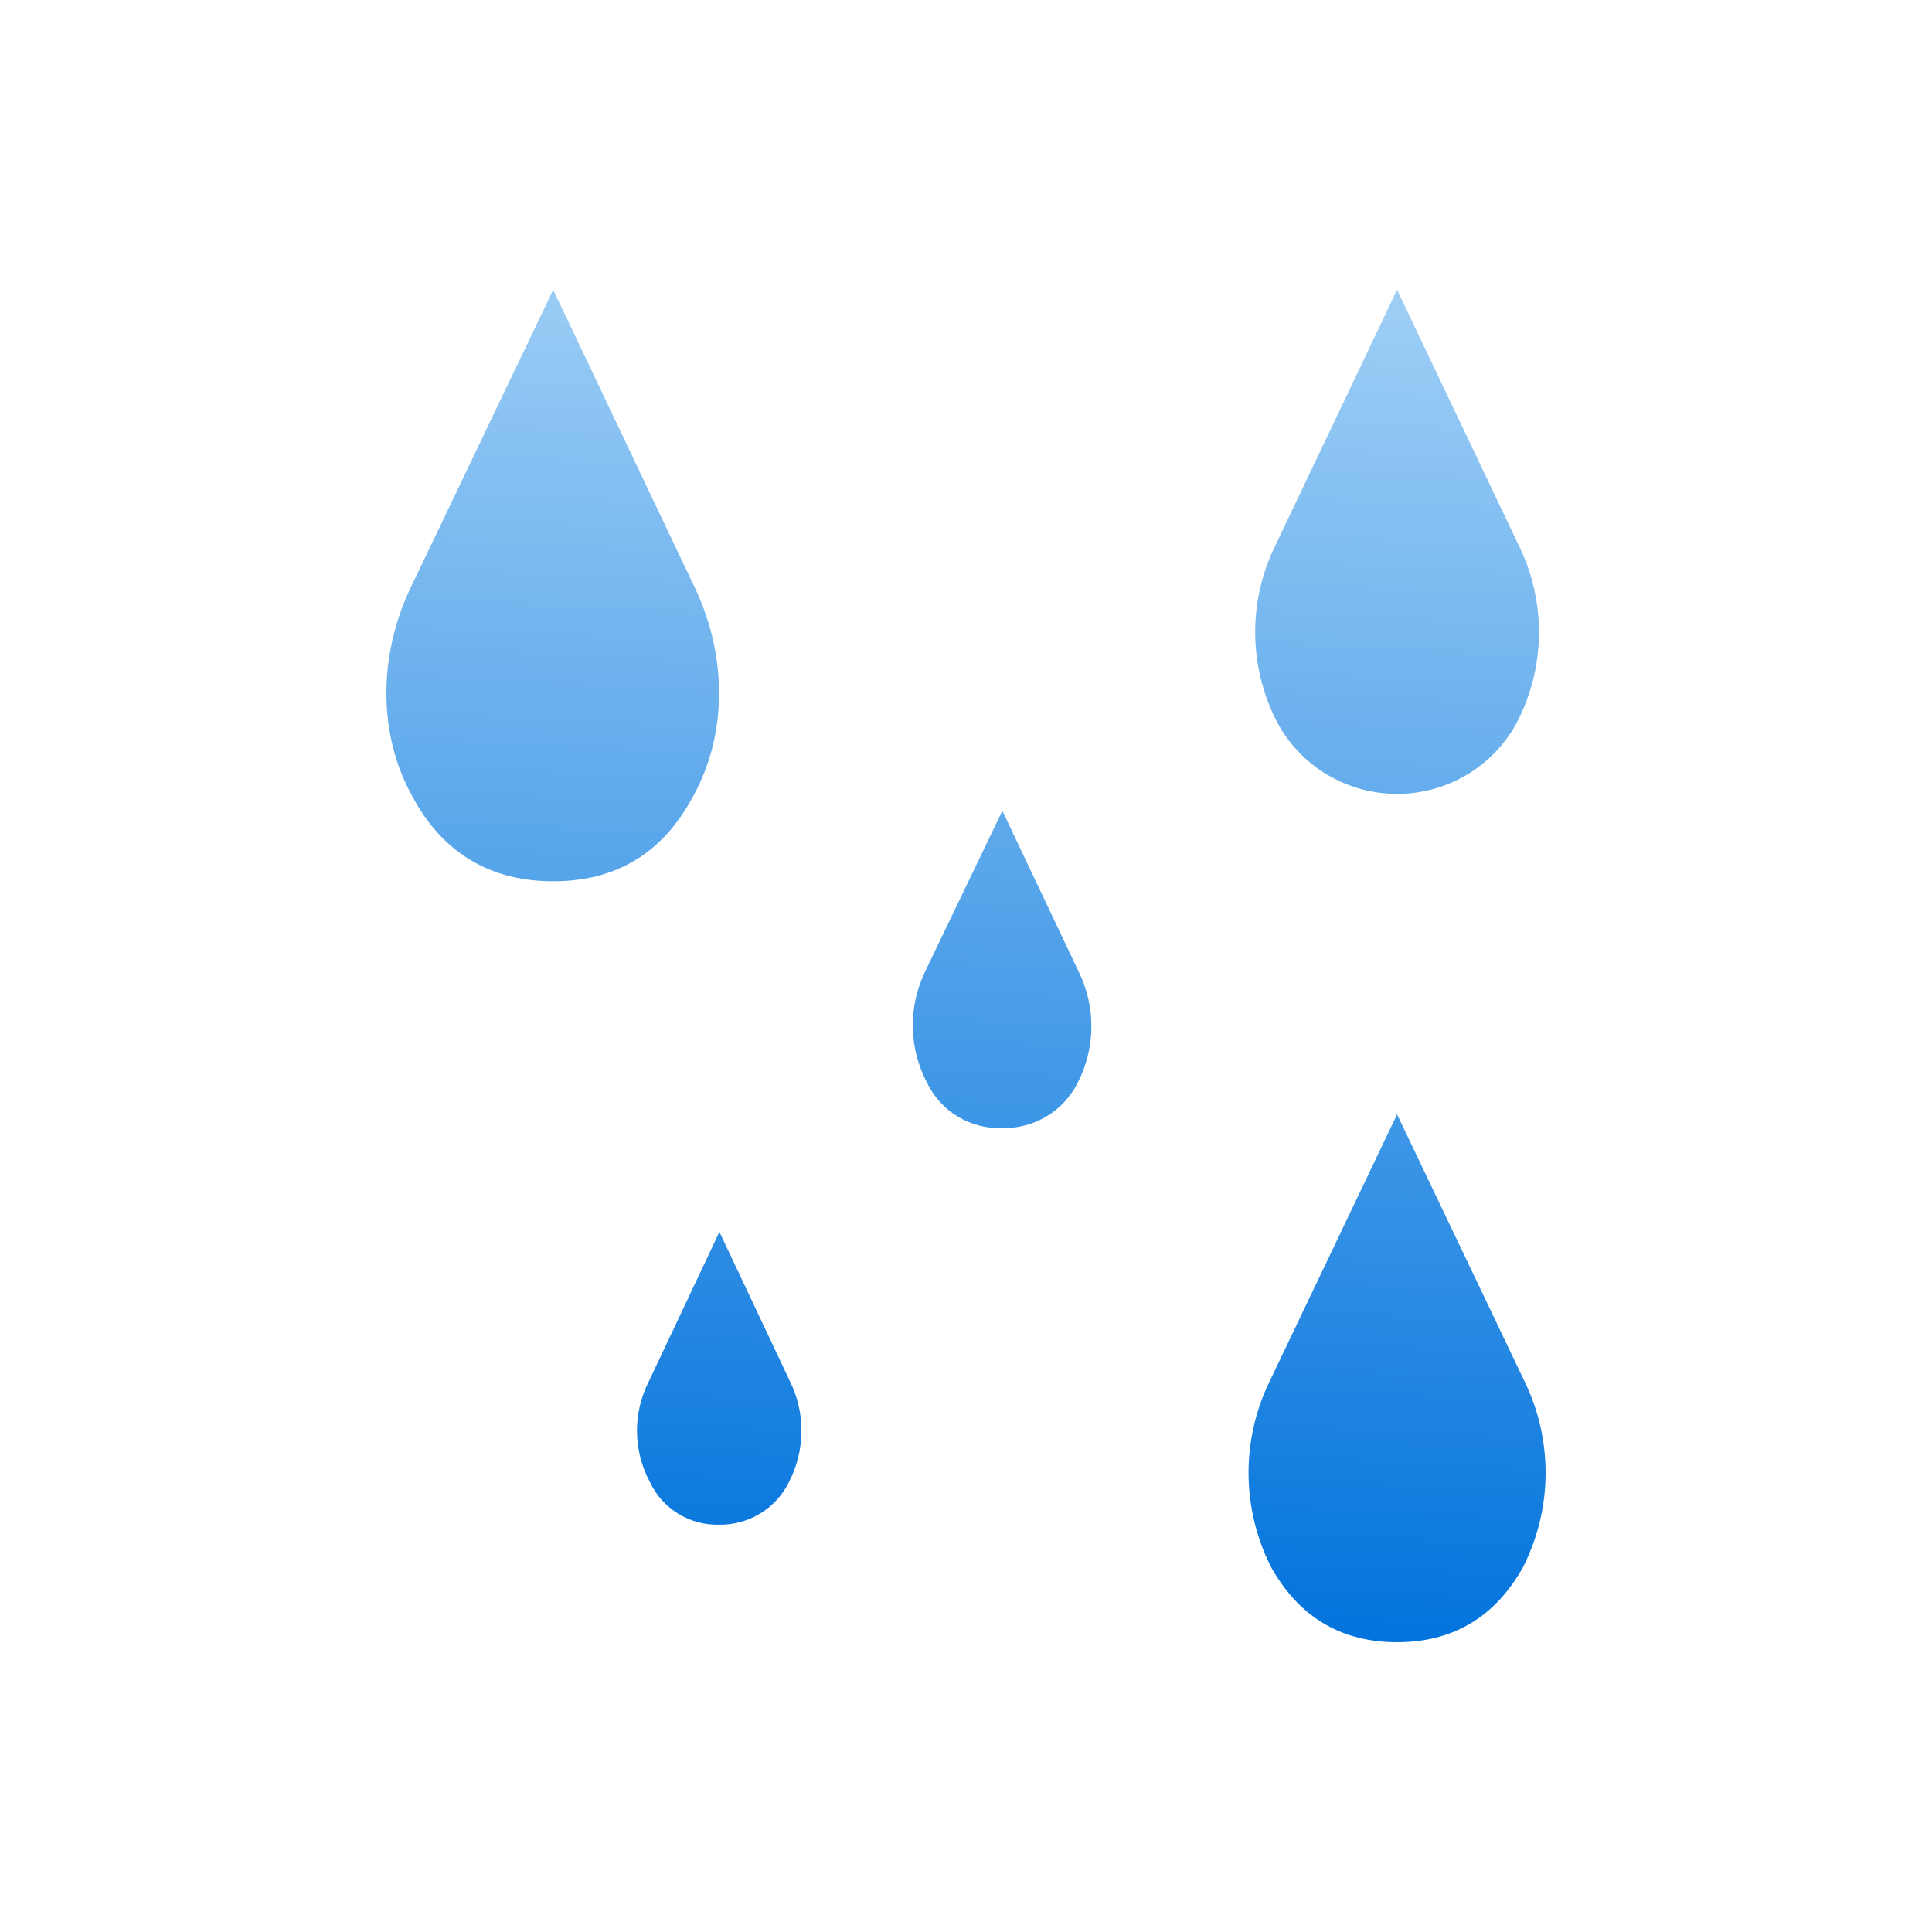
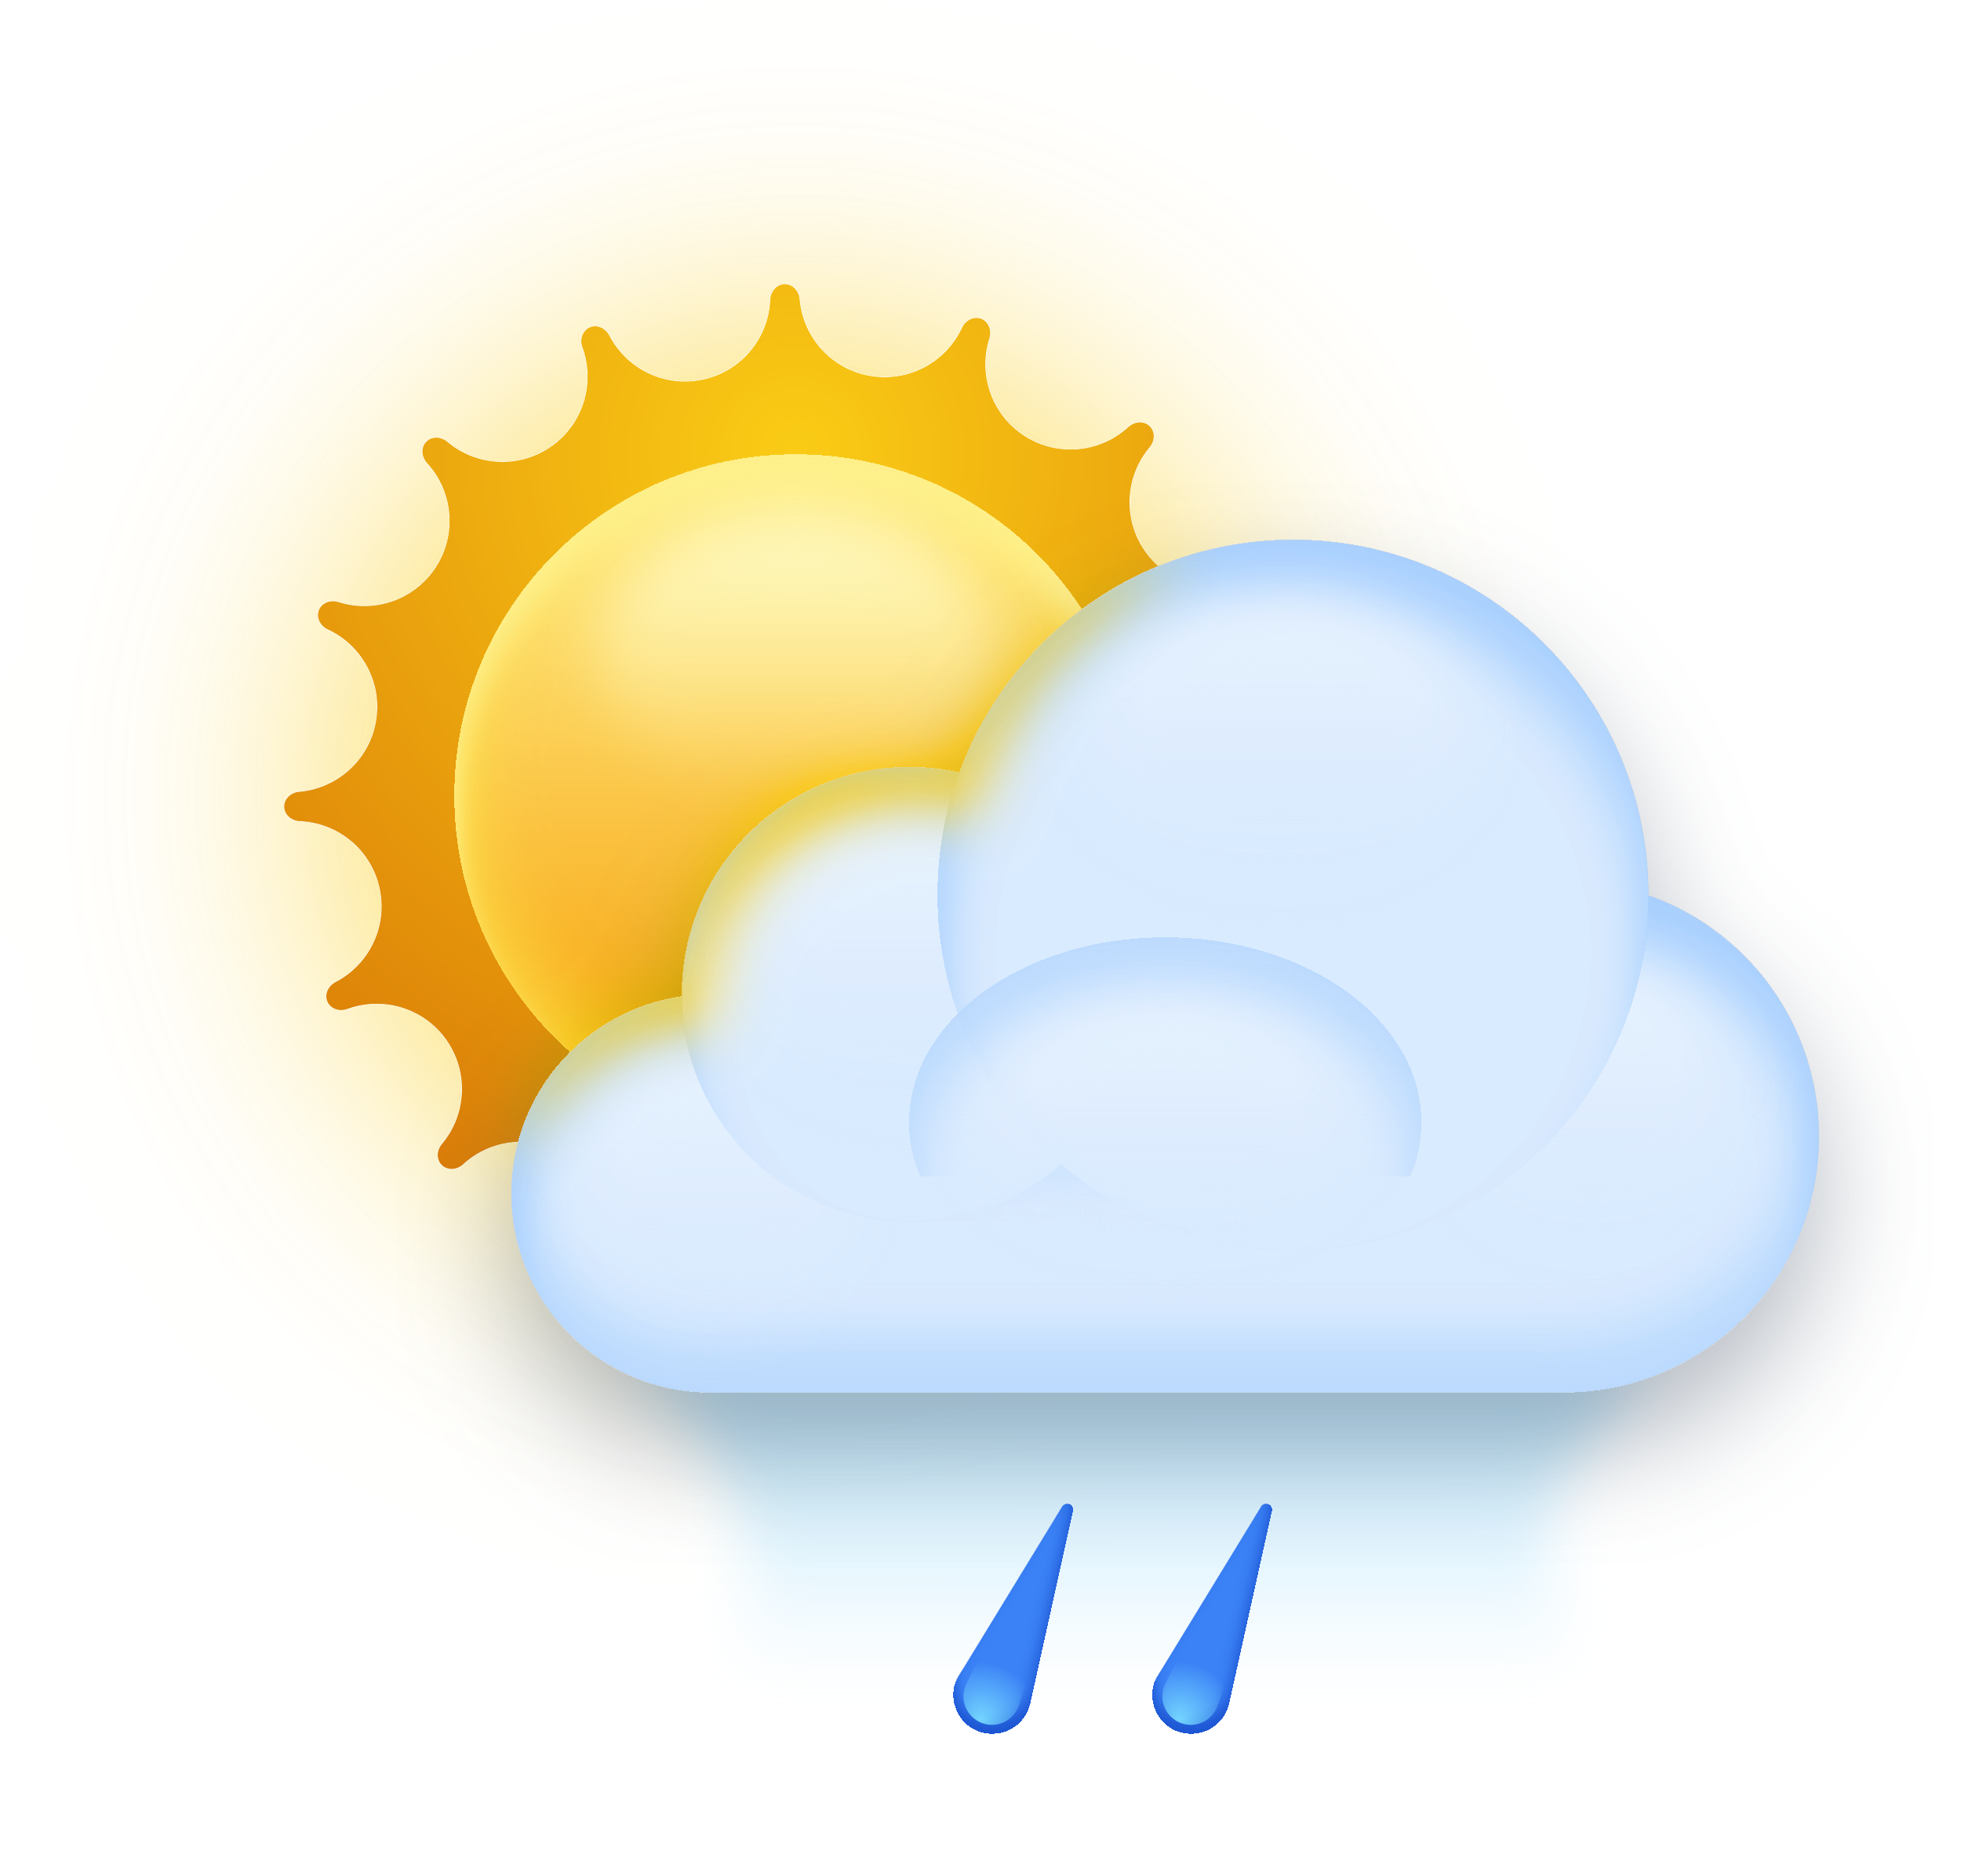
- <svg xmlns="http://www.w3.org/2000/svg" width="100" height="100" viewBox="0 0 100 100" fill="none">
-   <path fill-rule="evenodd" clip-rule="evenodd" d="M28.634 15L21.21 30.511C19.622 33.907 19.52 37.962 21.363 41.256C22.643 43.639 24.845 45.615 28.634 45.615C32.424 45.615 34.574 43.639 35.854 41.256C37.698 37.962 37.595 33.907 36.008 30.511L28.634 15ZM51.882 41.966L47.888 50.279C47.449 51.183 47.229 52.177 47.247 53.18C47.265 54.183 47.519 55.169 47.99 56.057C48.339 56.779 48.893 57.384 49.584 57.798C50.275 58.212 51.074 58.418 51.882 58.389C52.687 58.405 53.48 58.195 54.169 57.782C54.858 57.369 55.414 56.771 55.773 56.057C56.236 55.165 56.482 54.177 56.49 53.174C56.499 52.171 56.271 51.179 55.824 50.279L51.882 41.966ZM66.014 28.23L72.312 15L78.61 28.23C79.315 29.661 79.673 31.236 79.655 32.829C79.638 34.422 79.245 35.988 78.508 37.404C77.911 38.518 77.018 39.449 75.927 40.099C74.835 40.748 73.586 41.092 72.312 41.092C71.038 41.092 69.789 40.748 68.697 40.099C67.606 39.449 66.714 38.518 66.116 37.404C65.38 35.988 64.987 34.422 64.969 32.829C64.951 31.236 65.309 29.661 66.014 28.23ZM37.237 63.762L33.601 71.466C33.179 72.284 32.962 73.19 32.971 74.108C32.98 75.026 33.214 75.929 33.653 76.738C33.971 77.407 34.48 77.97 35.117 78.357C35.753 78.744 36.49 78.939 37.237 78.918C37.981 78.926 38.713 78.726 39.347 78.34C39.982 77.955 40.493 77.399 40.821 76.738C41.248 75.925 41.474 75.024 41.483 74.108C41.492 73.192 41.283 72.287 40.873 71.466L37.237 63.762ZM65.707 71.517L72.312 57.679L78.918 71.517C79.647 73.023 80.017 74.674 79.999 76.344C79.982 78.014 79.576 79.657 78.815 81.148C77.637 83.226 75.692 85 72.312 85C68.933 85 66.987 83.226 65.809 81.148C65.048 79.657 64.643 78.014 64.625 76.344C64.607 74.674 64.977 73.023 65.707 71.517Z" fill="url(#paint0_linear_19_851)" />
+ <svg xmlns="http://www.w3.org/2000/svg" width="69" height="66" viewBox="0 0 69 66" fill="none">
+   <g filter="url(#filter0_d_4_34471)">
+     <path d="M34.526 11.22C34.26 11.117 33.968 11.275 33.849 11.534C33.291 12.74 31.975 13.469 30.605 13.227C29.235 12.986 28.247 11.85 28.136 10.527C28.112 10.242 27.892 9.994 27.607 10C27.321 10.006 27.114 10.264 27.102 10.55C27.048 11.877 26.111 13.054 24.753 13.355C23.396 13.656 22.049 12.986 21.439 11.806C21.308 11.552 21.01 11.407 20.749 11.522C20.488 11.637 20.395 11.954 20.493 12.222C20.951 13.469 20.535 14.915 19.396 15.712C18.257 16.51 16.756 16.406 15.742 15.549C15.524 15.365 15.194 15.344 14.996 15.55C14.798 15.757 14.833 16.086 15.027 16.296C15.926 17.273 16.096 18.767 15.349 19.94C14.601 21.113 13.175 21.591 11.909 21.188C11.637 21.101 11.324 21.207 11.22 21.474C11.117 21.74 11.275 22.031 11.534 22.151C12.74 22.709 13.469 24.025 13.227 25.395C12.986 26.765 11.851 27.752 10.527 27.864C10.242 27.888 9.994 28.108 10 28.393C10.006 28.679 10.264 28.886 10.55 28.898C11.877 28.952 13.054 29.889 13.355 31.247C13.656 32.604 12.986 33.951 11.806 34.561C11.552 34.692 11.407 34.99 11.522 35.251C11.637 35.513 11.955 35.605 12.223 35.507C13.469 35.05 14.915 35.465 15.712 36.604C16.51 37.743 16.406 39.244 15.55 40.259C15.366 40.477 15.344 40.806 15.55 41.004C15.757 41.202 16.086 41.167 16.296 40.973C17.273 40.074 18.767 39.904 19.94 40.651C21.113 41.399 21.591 42.826 21.188 44.091C21.101 44.364 21.207 44.677 21.474 44.78C21.74 44.883 22.032 44.725 22.151 44.466C22.709 43.26 24.025 42.531 25.395 42.773C26.765 43.014 27.753 44.15 27.864 45.473C27.888 45.758 28.108 46.006 28.393 46C28.679 45.994 28.886 45.736 28.898 45.451C28.952 44.123 29.889 42.946 31.247 42.645C32.604 42.344 33.951 43.014 34.561 44.194C34.692 44.448 34.99 44.593 35.251 44.478C35.512 44.363 35.605 44.045 35.507 43.778C35.05 42.531 35.465 41.085 36.604 40.288C37.743 39.49 39.244 39.594 40.258 40.45C40.477 40.635 40.806 40.656 41.004 40.45C41.202 40.243 41.167 39.914 40.973 39.703C40.074 38.727 39.904 37.232 40.651 36.06C41.399 34.887 42.826 34.409 44.091 34.812C44.364 34.899 44.677 34.792 44.78 34.526C44.883 34.26 44.725 33.968 44.466 33.849C43.26 33.291 42.531 31.974 42.773 30.605C43.014 29.235 44.15 28.247 45.473 28.136C45.758 28.112 46.006 27.892 46 27.607C45.994 27.321 45.736 27.114 45.451 27.102C44.123 27.049 42.946 26.111 42.645 24.753C42.344 23.396 43.014 22.049 44.194 21.439C44.448 21.308 44.593 21.01 44.478 20.749C44.363 20.488 44.045 20.395 43.778 20.493C42.531 20.951 41.085 20.535 40.288 19.396C39.49 18.257 39.594 16.756 40.45 15.742C40.635 15.524 40.656 15.194 40.45 14.996C40.243 14.798 39.914 14.833 39.704 15.027C38.727 15.926 37.233 16.096 36.06 15.349C34.887 14.601 34.409 13.175 34.812 11.909C34.899 11.637 34.792 11.323 34.526 11.22Z" fill="url(#paint0_radial_4_34471)" />
+   </g>
+   <g filter="url(#filter1_i_4_34471)">
+     <circle cx="28" cy="28" r="12" fill="url(#paint1_linear_4_34471)" />
+   </g>
+   <g filter="url(#filter2_ii_4_34471)">
+     <circle cx="28" cy="28" r="12" fill="url(#paint2_linear_4_34471)" />
+   </g>
+   <g filter="url(#filter3_f_4_34471)">
+     <ellipse cx="28" cy="23" rx="7" ry="5" fill="url(#paint3_linear_4_34471)" style="mix-blend-mode:soft-light" />
+   </g>
+   <g filter="url(#filter4_f_4_34471)">
+     <path d="M26.064 53.739C25.136 49.913 22.968 48.319 22 48H58C56.452 49.754 54.516 52.209 54.516 53.739C54.516 55.27 54.903 57.884 55.677 59H24.903C25.677 58.841 26.994 57.565 26.064 53.739Z" fill="url(#paint4_linear_4_34471)" />
+   </g>
+   <g filter="url(#filter5_d_4_34471)">
+     <path fill-rule="evenodd" clip-rule="evenodd" d="M58 31.512C58 31.508 58 31.504 58 31.5C58 24.596 52.404 19 45.5 19C40.109 19 35.516 22.412 33.761 27.195C33.195 27.067 32.605 27 32 27C27.582 27 24 30.582 24 35C24 35.024 24 35.047 24 35.071C20.608 35.556 18 38.473 18 42C18 45.866 21.134 49 25 49H55C59.971 49 64 44.971 64 40C64 36.081 61.496 32.748 58 31.512Z" fill="#64748B" />
+   </g>
+   <g filter="url(#filter6_ii_4_34471)">
+     <path fill-rule="evenodd" clip-rule="evenodd" d="M64 40C64 44.971 59.971 49 55 49H25C21.134 49 18 45.866 18 42C18 38.134 21.134 35 25 35C27.792 35 30.203 36.635 31.326 39H46.055C46.552 34.5 50.367 31 55 31C59.971 31 64 35.029 64 40Z" fill="#F1F5F9" />
+   </g>
+   <g filter="url(#filter7_f_4_34471)">
+     <circle cx="25" cy="42" r="5" fill="url(#paint5_linear_4_34471)" style="mix-blend-mode:soft-light" />
+   </g>
+   <g filter="url(#filter8_i_4_34471)">
+     <circle cx="32" cy="35" r="8" fill="#F1F5F9" />
+   </g>
+   <g filter="url(#filter9_f_4_34471)">
+     <ellipse cx="32" cy="34" rx="6" ry="5" fill="url(#paint6_linear_4_34471)" style="mix-blend-mode:soft-light" />
+   </g>
+   <g filter="url(#filter10_f_4_34471)">
+     <circle cx="56" cy="39" r="5" fill="url(#paint7_linear_4_34471)" style="mix-blend-mode:soft-light" />
+   </g>
+   <g filter="url(#filter11_i_4_34471)">
+     <circle cx="45.5" cy="31.5" r="12.5" fill="#F1F5F9" />
+   </g>
+   <g filter="url(#filter12_f_4_34471)">
+     <ellipse cx="45" cy="26" rx="7" ry="5" fill="url(#paint8_linear_4_34471)" style="mix-blend-mode:soft-light" />
+   </g>
+   <g filter="url(#filter13_i_4_34471)">
+     <ellipse cx="41" cy="39.5" rx="9" ry="6.5" fill="url(#paint9_linear_4_34471)" />
+   </g>
+   <g filter="url(#filter14_f_4_34471)">
+     <ellipse cx="41" cy="39.5" rx="7" ry="4.5" fill="url(#paint10_linear_4_34471)" style="mix-blend-mode:soft-light" />
+   </g>
+   <path fill-rule="evenodd" clip-rule="evenodd" d="M58 31.512C58 31.508 58 31.504 58 31.5C58 24.596 52.404 19 45.5 19C40.109 19 35.516 22.412 33.761 27.195C33.195 27.067 32.605 27 32 27C27.582 27 24 30.582 24 35C24 35.024 24 35.047 24 35.071C20.608 35.556 18 38.473 18 42C18 45.866 21.134 49 25 49H55C59.971 49 64 44.971 64 40C64 36.081 61.496 32.748 58 31.512Z" fill="#93C5FD" style="mix-blend-mode:color" />
+   <path fill-rule="evenodd" clip-rule="evenodd" d="M58 31.512C58 31.508 58 31.504 58 31.5C58 24.596 52.404 19 45.5 19C40.109 19 35.516 22.412 33.761 27.195C33.195 27.067 32.605 27 32 27C27.582 27 24 30.582 24 35C24 35.024 24 35.047 24 35.071C20.608 35.556 18 38.473 18 42C18 45.866 21.134 49 25 49H55C59.971 49 64 44.971 64 40C64 36.081 61.496 32.748 58 31.512Z" fill="#93C5FD" fill-opacity="0.2" style="mix-blend-mode:multiply" />
+   <g filter="url(#filter15_ii_4_34471)">
+     <path d="M33.759 58.94L37.373 53.025C37.491 52.833 37.788 52.952 37.739 53.173L36.236 59.94C36.098 60.559 35.548 61 34.914 61C33.857 61 33.208 59.842 33.759 58.94Z" fill="#3B82F6" />
+   </g>
+   <path d="M35.82 60.091C35.605 60.599 35.017 60.836 34.509 60.62C34.001 60.404 33.764 59.817 33.98 59.309C34.196 58.801 36.492 54.284 37 54.5C37.508 54.716 36.036 59.583 35.82 60.091Z" fill="url(#paint11_radial_4_34471)" />
+   <g filter="url(#filter16_ii_4_34471)">
+     <path d="M40.759 58.94L44.373 53.025C44.491 52.833 44.788 52.952 44.739 53.173L43.236 59.94C43.098 60.559 42.548 61 41.914 61C40.857 61 40.208 59.842 40.759 58.94Z" fill="#3B82F6" />
+   </g>
+   <path d="M42.82 60.091C42.605 60.599 42.017 60.836 41.509 60.62C41.001 60.404 40.764 59.817 40.98 59.309C41.196 58.801 43.492 54.284 44 54.5C44.508 54.716 43.036 59.583 42.82 60.091Z" fill="url(#paint12_radial_4_34471)" />
+   <g style="mix-blend-mode:color" filter="url(#filter17_f_4_34471)">
+     <path fill-rule="evenodd" clip-rule="evenodd" d="M42.5 19.5C41.133 19.842 37.904 22.355 37 23.485C35.858 24.913 34.945 27.096 34.5 28.875C32.617 28.337 30.246 28.597 28.302 29.985C26.358 31.374 25.161 33.615 25.5 35.985C23.844 36.316 22.308 36.439 21 37.485C19.152 38.963 18 40.587 18 41.485C18 40.386 18.532 37.834 20.666 36.112C21.687 35.102 22.625 34.853 24 34.485C23.961 33.012 24.839 29.892 27.5 27.985C29.115 26.7 31.526 26.593 33.5 26.985C33.825 26.066 34.748 24.375 36.11 22.673C37.605 20.804 40.208 20.073 42.5 19.5Z" fill="#FFCC00" />
+   </g>
  <defs>
-     <linearGradient id="paint0_linear_19_851" x1="55" y1="-11.5" x2="50" y2="85" gradientUnits="userSpaceOnUse">
-       <stop stop-color="#D7F0FF" />
-       <stop offset="1" stop-color="#0072DC" />
-     </linearGradient>
+     <filter id="filter0_d_4_34471" x="0" y="0" width="56" height="56" filterUnits="userSpaceOnUse" color-interpolation-filters="sRGB">
+       <feFlood flood-opacity="0" result="BackgroundImageFix" />
+       <feColorMatrix in="SourceAlpha" type="matrix" values="0 0 0 0 0 0 0 0 0 0 0 0 0 0 0 0 0 0 127 0" result="hardAlpha" />
+       <feOffset />
+       <feGaussianBlur stdDeviation="5" />
+       <feComposite in2="hardAlpha" operator="out" />
+       <feColorMatrix type="matrix" values="0 0 0 0 0.98 0 0 0 0 0.8 0 0 0 0 0.082 0 0 0 0.7 0" />
+       <feBlend mode="normal" in2="BackgroundImageFix" result="effect1_dropShadow_4_34471" />
+       <feBlend mode="normal" in="SourceGraphic" in2="effect1_dropShadow_4_34471" result="shape" />
+     </filter>
+     <filter id="filter1_i_4_34471" x="16" y="14.999" width="24" height="25" filterUnits="userSpaceOnUse" color-interpolation-filters="sRGB">
+       <feFlood flood-opacity="0" result="BackgroundImageFix" />
+       <feBlend mode="normal" in="SourceGraphic" in2="BackgroundImageFix" result="shape" />
+       <feColorMatrix in="SourceAlpha" type="matrix" values="0 0 0 0 0 0 0 0 0 0 0 0 0 0 0 0 0 0 127 0" result="hardAlpha" />
+       <feOffset dy="-1" />
+       <feGaussianBlur stdDeviation="1" />
+       <feComposite in2="hardAlpha" operator="arithmetic" k2="-1" k3="1" />
+       <feColorMatrix type="matrix" values="0 0 0 0 0.992 0 0 0 0 0.878 0 0 0 0 0.278 0 0 0 1 0" />
+       <feBlend mode="normal" in2="shape" result="effect1_innerShadow_4_34471" />
+     </filter>
+     <filter id="filter2_ii_4_34471" x="16" y="14.999" width="24" height="26" filterUnits="userSpaceOnUse" color-interpolation-filters="sRGB">
+       <feFlood flood-opacity="0" result="BackgroundImageFix" />
+       <feBlend mode="normal" in="SourceGraphic" in2="BackgroundImageFix" result="shape" />
+       <feColorMatrix in="SourceAlpha" type="matrix" values="0 0 0 0 0 0 0 0 0 0 0 0 0 0 0 0 0 0 127 0" result="hardAlpha" />
+       <feOffset dy="-1" />
+       <feGaussianBlur stdDeviation="1.5" />
+       <feComposite in2="hardAlpha" operator="arithmetic" k2="-1" k3="1" />
+       <feColorMatrix type="matrix" values="0 0 0 0 0.992 0 0 0 0 0.878 0 0 0 0 0.278 0 0 0 1 0" />
+       <feBlend mode="normal" in2="shape" result="effect1_innerShadow_4_34471" />
+       <feColorMatrix in="SourceAlpha" type="matrix" values="0 0 0 0 0 0 0 0 0 0 0 0 0 0 0 0 0 0 127 0" result="hardAlpha" />
+       <feOffset dy="1" />
+       <feGaussianBlur stdDeviation="0.5" />
+       <feComposite in2="hardAlpha" operator="arithmetic" k2="-1" k3="1" />
+       <feColorMatrix type="matrix" values="0 0 0 0 0.996 0 0 0 0 0.941 0 0 0 0 0.541 0 0 0 1 0" />
+       <feBlend mode="normal" in2="effect1_innerShadow_4_34471" result="effect2_innerShadow_4_34471" />
+     </filter>
+     <filter id="filter3_f_4_34471" x="19" y="15.999" width="18" height="14" filterUnits="userSpaceOnUse" color-interpolation-filters="sRGB">
+       <feFlood flood-opacity="0" result="BackgroundImageFix" />
+       <feBlend mode="normal" in="SourceGraphic" in2="BackgroundImageFix" result="shape" />
+       <feGaussianBlur stdDeviation="1" result="effect1_foregroundBlur_4_34471" />
+     </filter>
+     <filter id="filter4_f_4_34471" x="20" y="46" width="40" height="15" filterUnits="userSpaceOnUse" color-interpolation-filters="sRGB">
+       <feFlood flood-opacity="0" result="BackgroundImageFix" />
+       <feBlend mode="normal" in="SourceGraphic" in2="BackgroundImageFix" result="shape" />
+       <feGaussianBlur stdDeviation="1" result="effect1_foregroundBlur_4_34471" />
+     </filter>
+     <filter id="filter5_d_4_34471" x="14" y="17" width="54" height="38" filterUnits="userSpaceOnUse" color-interpolation-filters="sRGB">
+       <feFlood flood-opacity="0" result="BackgroundImageFix" />
+       <feColorMatrix in="SourceAlpha" type="matrix" values="0 0 0 0 0 0 0 0 0 0 0 0 0 0 0 0 0 0 127 0" result="hardAlpha" />
+       <feOffset dy="2" />
+       <feGaussianBlur stdDeviation="2" />
+       <feComposite in2="hardAlpha" operator="out" />
+       <feColorMatrix type="matrix" values="0 0 0 0 0.278 0 0 0 0 0.333 0 0 0 0 0.412 0 0 0 0.4 0" />
+       <feBlend mode="normal" in2="BackgroundImageFix" result="effect1_dropShadow_4_34471" />
+       <feBlend mode="normal" in="SourceGraphic" in2="effect1_dropShadow_4_34471" result="shape" />
+     </filter>
+     <filter id="filter6_ii_4_34471" x="18" y="29" width="46" height="22" filterUnits="userSpaceOnUse" color-interpolation-filters="sRGB">
+       <feFlood flood-opacity="0" result="BackgroundImageFix" />
+       <feBlend mode="normal" in="SourceGraphic" in2="BackgroundImageFix" result="shape" />
+       <feColorMatrix in="SourceAlpha" type="matrix" values="0 0 0 0 0 0 0 0 0 0 0 0 0 0 0 0 0 0 127 0" result="hardAlpha" />
+       <feOffset dy="2" />
+       <feGaussianBlur stdDeviation="1" />
+       <feComposite in2="hardAlpha" operator="arithmetic" k2="-1" k3="1" />
+       <feColorMatrix type="matrix" values="0 0 0 0 0.796 0 0 0 0 0.835 0 0 0 0 0.882 0 0 0 1 0" />
+       <feBlend mode="normal" in2="shape" result="effect1_innerShadow_4_34471" />
+       <feColorMatrix in="SourceAlpha" type="matrix" values="0 0 0 0 0 0 0 0 0 0 0 0 0 0 0 0 0 0 127 0" result="hardAlpha" />
+       <feOffset dy="-2" />
+       <feGaussianBlur stdDeviation="1" />
+       <feComposite in2="hardAlpha" operator="arithmetic" k2="-1" k3="1" />
+       <feColorMatrix type="matrix" values="0 0 0 0 0.796 0 0 0 0 0.835 0 0 0 0 0.882 0 0 0 0.6 0" />
+       <feBlend mode="normal" in2="effect1_innerShadow_4_34471" result="effect2_innerShadow_4_34471" />
+     </filter>
+     <filter id="filter7_f_4_34471" x="18" y="35" width="14" height="14" filterUnits="userSpaceOnUse" color-interpolation-filters="sRGB">
+       <feFlood flood-opacity="0" result="BackgroundImageFix" />
+       <feBlend mode="normal" in="SourceGraphic" in2="BackgroundImageFix" result="shape" />
+       <feGaussianBlur stdDeviation="1" result="effect1_foregroundBlur_4_34471" />
+     </filter>
+     <filter id="filter8_i_4_34471" x="24" y="27" width="16" height="18" filterUnits="userSpaceOnUse" color-interpolation-filters="sRGB">
+       <feFlood flood-opacity="0" result="BackgroundImageFix" />
+       <feBlend mode="normal" in="SourceGraphic" in2="BackgroundImageFix" result="shape" />
+       <feColorMatrix in="SourceAlpha" type="matrix" values="0 0 0 0 0 0 0 0 0 0 0 0 0 0 0 0 0 0 127 0" result="hardAlpha" />
+       <feOffset dy="2" />
+       <feGaussianBlur stdDeviation="1" />
+       <feComposite in2="hardAlpha" operator="arithmetic" k2="-1" k3="1" />
+       <feColorMatrix type="matrix" values="0 0 0 0 0.796 0 0 0 0 0.835 0 0 0 0 0.882 0 0 0 1 0" />
+       <feBlend mode="normal" in2="shape" result="effect1_innerShadow_4_34471" />
+     </filter>
+     <filter id="filter9_f_4_34471" x="24" y="27" width="16" height="14" filterUnits="userSpaceOnUse" color-interpolation-filters="sRGB">
+       <feFlood flood-opacity="0" result="BackgroundImageFix" />
+       <feBlend mode="normal" in="SourceGraphic" in2="BackgroundImageFix" result="shape" />
+       <feGaussianBlur stdDeviation="1" result="effect1_foregroundBlur_4_34471" />
+     </filter>
+     <filter id="filter10_f_4_34471" x="49" y="32" width="14" height="14" filterUnits="userSpaceOnUse" color-interpolation-filters="sRGB">
+       <feFlood flood-opacity="0" result="BackgroundImageFix" />
+       <feBlend mode="normal" in="SourceGraphic" in2="BackgroundImageFix" result="shape" />
+       <feGaussianBlur stdDeviation="1" result="effect1_foregroundBlur_4_34471" />
+     </filter>
+     <filter id="filter11_i_4_34471" x="33" y="19" width="25" height="27" filterUnits="userSpaceOnUse" color-interpolation-filters="sRGB">
+       <feFlood flood-opacity="0" result="BackgroundImageFix" />
+       <feBlend mode="normal" in="SourceGraphic" in2="BackgroundImageFix" result="shape" />
+       <feColorMatrix in="SourceAlpha" type="matrix" values="0 0 0 0 0 0 0 0 0 0 0 0 0 0 0 0 0 0 127 0" result="hardAlpha" />
+       <feOffset dy="2" />
+       <feGaussianBlur stdDeviation="1" />
+       <feComposite in2="hardAlpha" operator="arithmetic" k2="-1" k3="1" />
+       <feColorMatrix type="matrix" values="0 0 0 0 0.796 0 0 0 0 0.835 0 0 0 0 0.882 0 0 0 1 0" />
+       <feBlend mode="normal" in2="shape" result="effect1_innerShadow_4_34471" />
+     </filter>
+     <filter id="filter12_f_4_34471" x="36" y="19" width="18" height="14" filterUnits="userSpaceOnUse" color-interpolation-filters="sRGB">
+       <feFlood flood-opacity="0" result="BackgroundImageFix" />
+       <feBlend mode="normal" in="SourceGraphic" in2="BackgroundImageFix" result="shape" />
+       <feGaussianBlur stdDeviation="1" result="effect1_foregroundBlur_4_34471" />
+     </filter>
+     <filter id="filter13_i_4_34471" x="32" y="33" width="18" height="15" filterUnits="userSpaceOnUse" color-interpolation-filters="sRGB">
+       <feFlood flood-opacity="0" result="BackgroundImageFix" />
+       <feBlend mode="normal" in="SourceGraphic" in2="BackgroundImageFix" result="shape" />
+       <feColorMatrix in="SourceAlpha" type="matrix" values="0 0 0 0 0 0 0 0 0 0 0 0 0 0 0 0 0 0 127 0" result="hardAlpha" />
+       <feOffset dy="2" />
+       <feGaussianBlur stdDeviation="1" />
+       <feComposite in2="hardAlpha" operator="arithmetic" k2="-1" k3="1" />
+       <feColorMatrix type="matrix" values="0 0 0 0 0.796 0 0 0 0 0.835 0 0 0 0 0.882 0 0 0 0.6 0" />
+       <feBlend mode="normal" in2="shape" result="effect1_innerShadow_4_34471" />
+     </filter>
+     <filter id="filter14_f_4_34471" x="32" y="33" width="18" height="13" filterUnits="userSpaceOnUse" color-interpolation-filters="sRGB">
+       <feFlood flood-opacity="0" result="BackgroundImageFix" />
+       <feBlend mode="normal" in="SourceGraphic" in2="BackgroundImageFix" result="shape" />
+       <feGaussianBlur stdDeviation="1" result="effect1_foregroundBlur_4_34471" />
+     </filter>
+     <filter id="filter15_ii_4_34471" x="33.558" y="52.429" width="4.187" height="8.571" filterUnits="userSpaceOnUse" color-interpolation-filters="sRGB">
+       <feFlood flood-opacity="0" result="BackgroundImageFix" />
+       <feBlend mode="normal" in="SourceGraphic" in2="BackgroundImageFix" result="shape" />
+       <feColorMatrix in="SourceAlpha" type="matrix" values="0 0 0 0 0 0 0 0 0 0 0 0 0 0 0 0 0 0 127 0" result="hardAlpha" />
+       <feOffset dy="-1" />
+       <feComposite in2="hardAlpha" operator="arithmetic" k2="-1" k3="1" />
+       <feColorMatrix type="matrix" values="0 0 0 0 0.231 0 0 0 0 0.51 0 0 0 0 0.965 0 0 0 1 0" />
+       <feBlend mode="normal" in2="shape" result="effect1_innerShadow_4_34471" />
+       <feColorMatrix in="SourceAlpha" type="matrix" values="0 0 0 0 0 0 0 0 0 0 0 0 0 0 0 0 0 0 127 0" result="hardAlpha" />
+       <feOffset dy="-0.5" />
+       <feGaussianBlur stdDeviation="0.25" />
+       <feComposite in2="hardAlpha" operator="arithmetic" k2="-1" k3="1" />
+       <feColorMatrix type="matrix" values="0 0 0 0 0.113 0 0 0 0 0.336 0 0 0 0 0.825 0 0 0 1 0" />
+       <feBlend mode="normal" in2="effect1_innerShadow_4_34471" result="effect2_innerShadow_4_34471" />
+     </filter>
+     <filter id="filter16_ii_4_34471" x="40.558" y="52.429" width="4.187" height="8.571" filterUnits="userSpaceOnUse" color-interpolation-filters="sRGB">
+       <feFlood flood-opacity="0" result="BackgroundImageFix" />
+       <feBlend mode="normal" in="SourceGraphic" in2="BackgroundImageFix" result="shape" />
+       <feColorMatrix in="SourceAlpha" type="matrix" values="0 0 0 0 0 0 0 0 0 0 0 0 0 0 0 0 0 0 127 0" result="hardAlpha" />
+       <feOffset dy="-1" />
+       <feComposite in2="hardAlpha" operator="arithmetic" k2="-1" k3="1" />
+       <feColorMatrix type="matrix" values="0 0 0 0 0.231 0 0 0 0 0.51 0 0 0 0 0.965 0 0 0 1 0" />
+       <feBlend mode="normal" in2="shape" result="effect1_innerShadow_4_34471" />
+       <feColorMatrix in="SourceAlpha" type="matrix" values="0 0 0 0 0 0 0 0 0 0 0 0 0 0 0 0 0 0 127 0" result="hardAlpha" />
+       <feOffset dy="-0.5" />
+       <feGaussianBlur stdDeviation="0.25" />
+       <feComposite in2="hardAlpha" operator="arithmetic" k2="-1" k3="1" />
+       <feColorMatrix type="matrix" values="0 0 0 0 0.113 0 0 0 0 0.336 0 0 0 0 0.825 0 0 0 1 0" />
+       <feBlend mode="normal" in2="effect1_innerShadow_4_34471" result="effect2_innerShadow_4_34471" />
+     </filter>
+     <filter id="filter17_f_4_34471" x="16" y="17.5" width="28.5" height="25.985" filterUnits="userSpaceOnUse" color-interpolation-filters="sRGB">
+       <feFlood flood-opacity="0" result="BackgroundImageFix" />
+       <feBlend mode="normal" in="SourceGraphic" in2="BackgroundImageFix" result="shape" />
+       <feGaussianBlur stdDeviation="1" result="effect1_foregroundBlur_4_34471" />
+     </filter>
+     <radialGradient id="paint0_radial_4_34471" cx="0" cy="0" r="1" gradientUnits="userSpaceOnUse" gradientTransform="translate(28 15.9995) rotate(90) scale(30 29.9999)">
+       <stop stop-color="#FACC15" />
+       <stop offset="1" stop-color="#D97706" />
+     </radialGradient>
+     <linearGradient id="paint1_linear_4_34471" x1="28" y1="15.999" x2="28" y2="39.999" gradientUnits="userSpaceOnUse">
+       <stop stop-color="#FEF08A" />
+       <stop offset="1" stop-color="#F59E0B" />
+     </linearGradient>
+     <linearGradient id="paint2_linear_4_34471" x1="28" y1="15.999" x2="28" y2="39.999" gradientUnits="userSpaceOnUse">
+       <stop stop-color="#FFF28F" />
+       <stop offset="1" stop-color="#F79B00" />
+     </linearGradient>
+     <linearGradient id="paint3_linear_4_34471" x1="28" y1="18" x2="28" y2="28" gradientUnits="userSpaceOnUse">
+       <stop stop-color="#FEF9C3" />
+       <stop offset="1" stop-color="#FEF9C3" stop-opacity="0" />
+       <stop offset="1" stop-color="#FEF9C3" stop-opacity="0.2" />
+     </linearGradient>
+     <linearGradient id="paint4_linear_4_34471" x1="40" y1="48" x2="40" y2="59" gradientUnits="userSpaceOnUse">
+       <stop stop-color="#BAE6FD" />
+       <stop offset="1" stop-color="#BAE6FD" stop-opacity="0" />
+     </linearGradient>
+     <linearGradient id="paint5_linear_4_34471" x1="25" y1="37" x2="25" y2="47" gradientUnits="userSpaceOnUse">
+       <stop stop-color="white" />
+       <stop offset="1" stop-color="#F3F3F3" stop-opacity="0.2" />
+     </linearGradient>
+     <linearGradient id="paint6_linear_4_34471" x1="32" y1="29" x2="32" y2="39" gradientUnits="userSpaceOnUse">
+       <stop stop-color="white" />
+       <stop offset="1" stop-color="#F3F3F3" stop-opacity="0.2" />
+     </linearGradient>
+     <linearGradient id="paint7_linear_4_34471" x1="56" y1="34" x2="56" y2="44" gradientUnits="userSpaceOnUse">
+       <stop stop-color="white" />
+       <stop offset="1" stop-color="#F3F3F3" stop-opacity="0.2" />
+     </linearGradient>
+     <linearGradient id="paint8_linear_4_34471" x1="45" y1="21" x2="45" y2="31" gradientUnits="userSpaceOnUse">
+       <stop stop-color="white" />
+       <stop offset="1" stop-color="#F3F3F3" stop-opacity="0.2" />
+     </linearGradient>
+     <linearGradient id="paint9_linear_4_34471" x1="41" y1="33" x2="41" y2="46" gradientUnits="userSpaceOnUse">
+       <stop stop-color="#F1F5F9" />
+       <stop offset="0.65" stop-color="#F1F5F9" stop-opacity="0" />
+     </linearGradient>
+     <linearGradient id="paint10_linear_4_34471" x1="41" y1="35" x2="41" y2="44" gradientUnits="userSpaceOnUse">
+       <stop stop-color="white" />
+       <stop offset="1" stop-color="#F3F3F3" stop-opacity="0.2" />
+     </linearGradient>
+     <radialGradient id="paint11_radial_4_34471" cx="0" cy="0" r="1" gradientUnits="userSpaceOnUse" gradientTransform="translate(34.5 60.5) rotate(-68.1986) scale(5.38516)">
+       <stop stop-color="#74D5FF" />
+       <stop offset="0.376" stop-color="#74D5FF" stop-opacity="0" />
+     </radialGradient>
+     <radialGradient id="paint12_radial_4_34471" cx="0" cy="0" r="1" gradientUnits="userSpaceOnUse" gradientTransform="translate(41.5 60.5) rotate(-68.1986) scale(5.38516)">
+       <stop stop-color="#74D5FF" />
+       <stop offset="0.376" stop-color="#74D5FF" stop-opacity="0" />
+     </radialGradient>
  </defs>
</svg>
